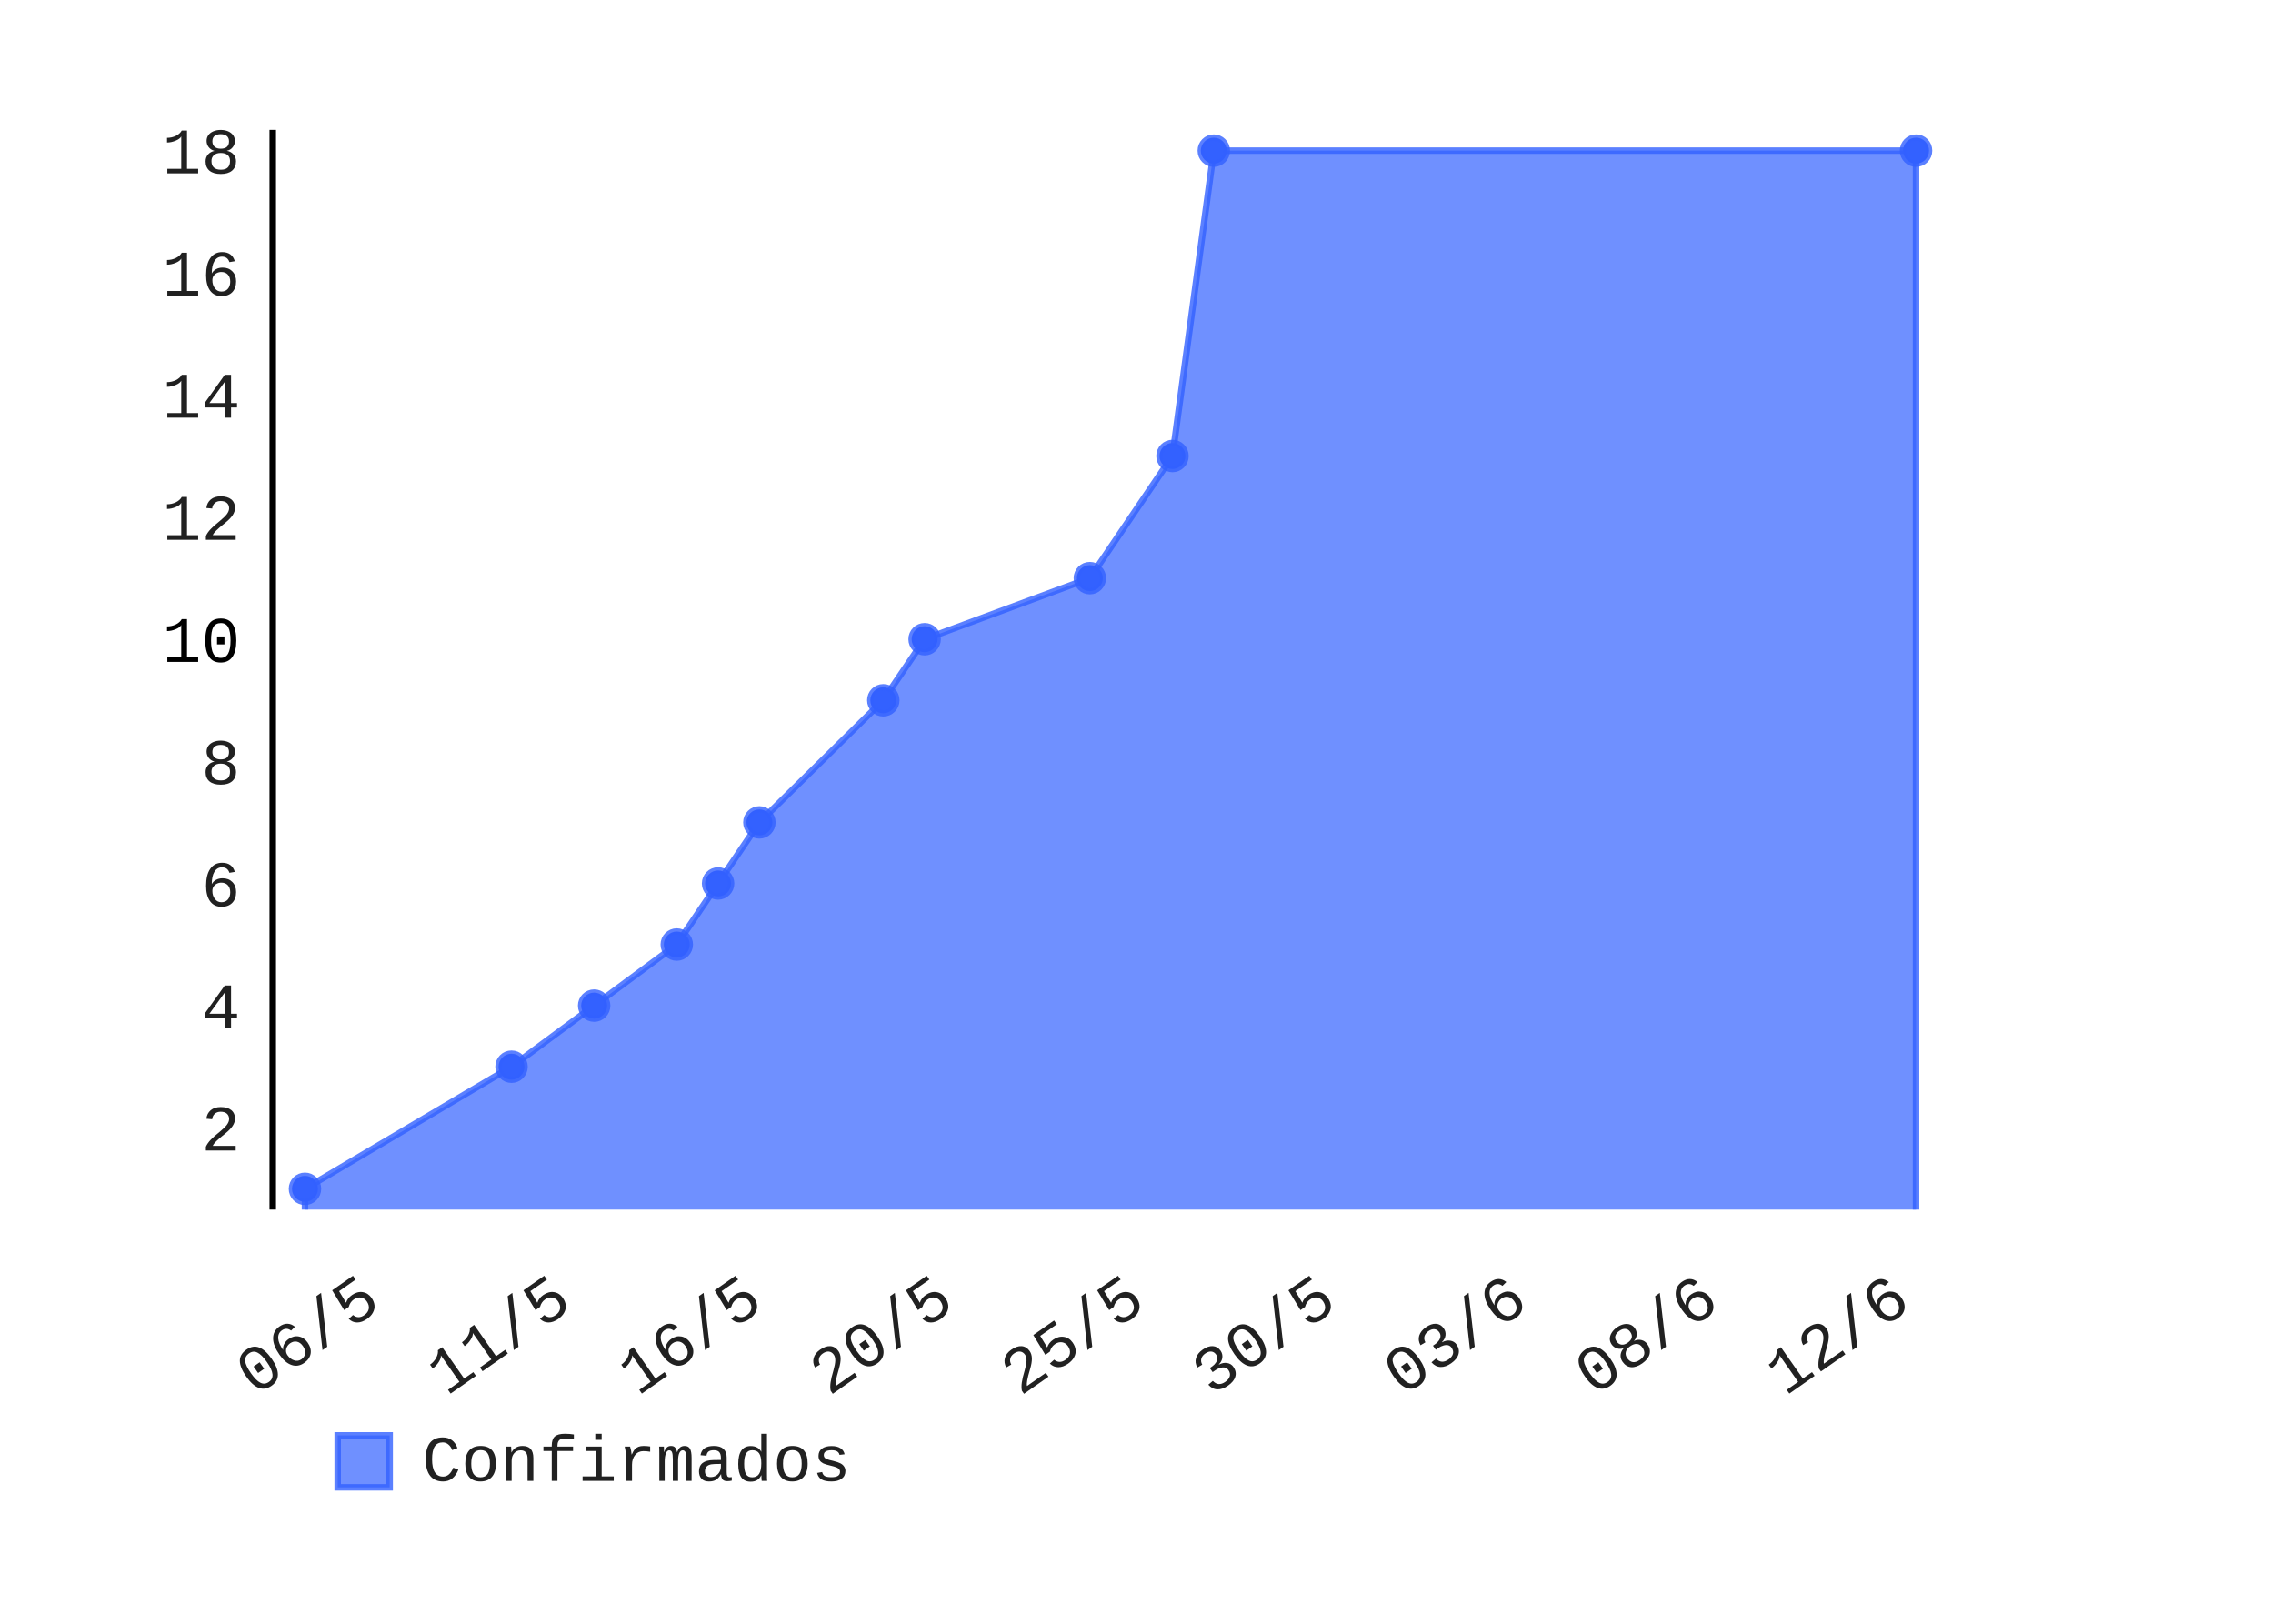
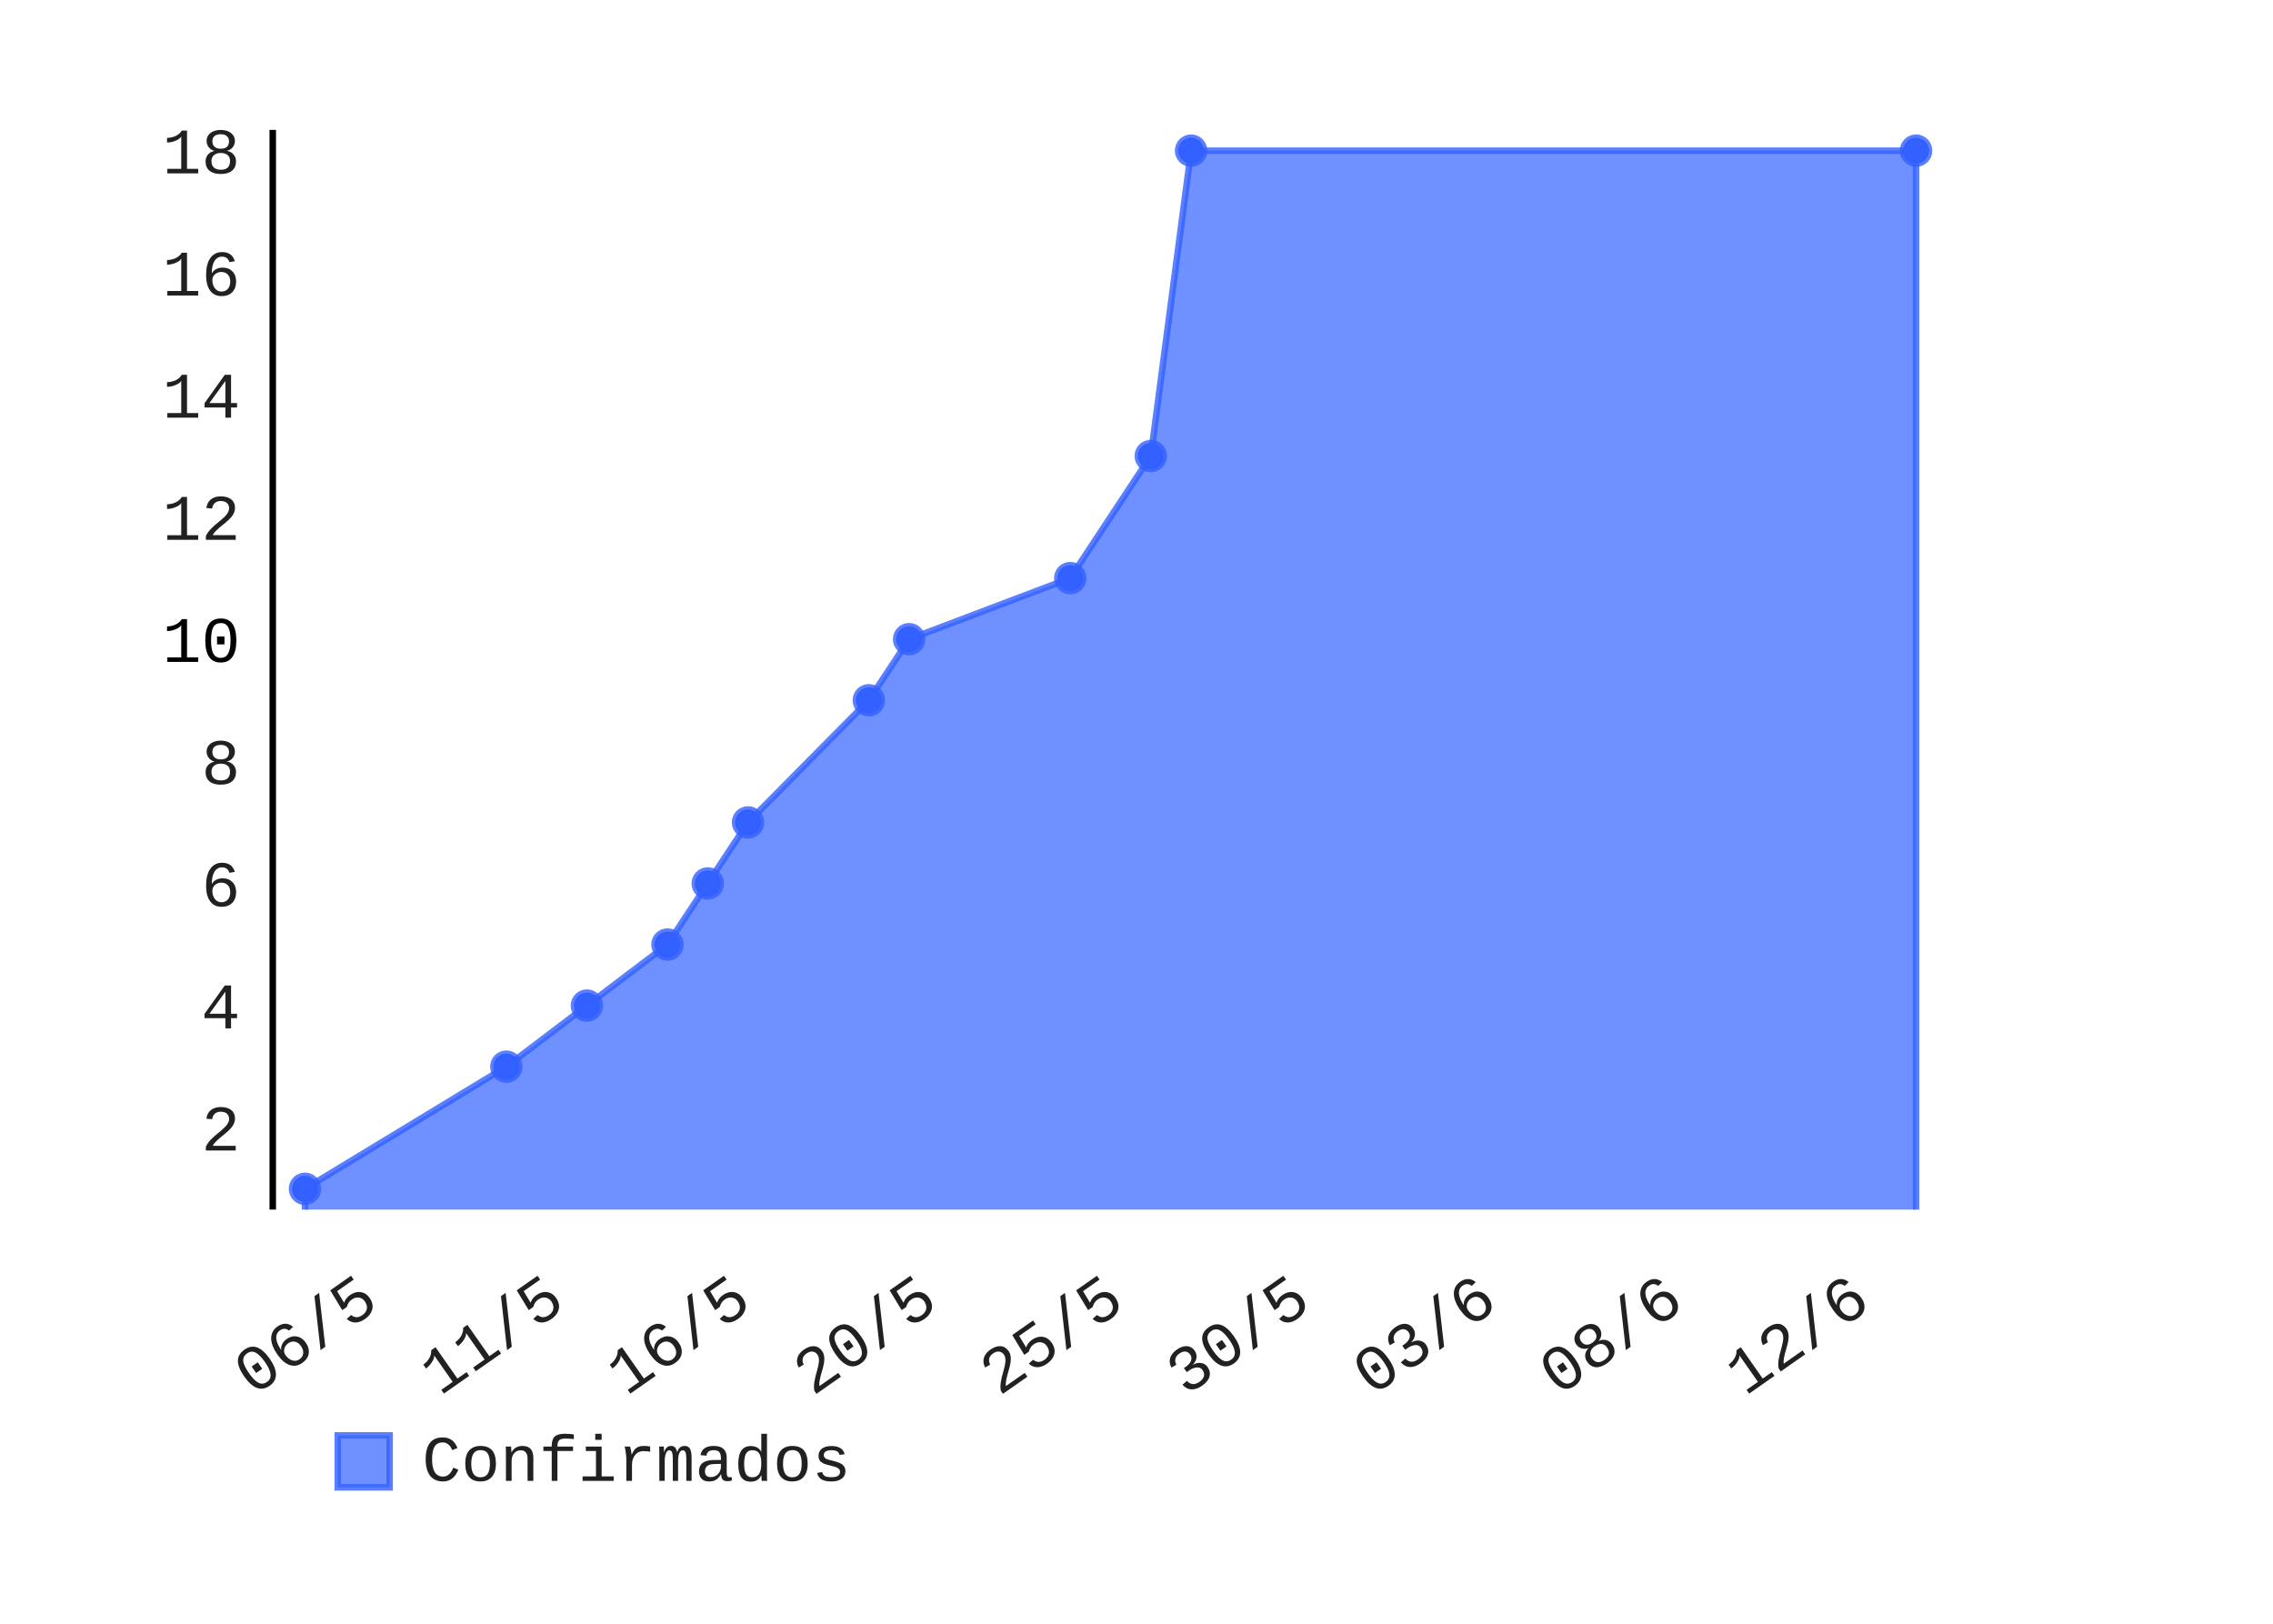
- <svg xmlns="http://www.w3.org/2000/svg" class="pygal-chart" height="250" id="chart-104e9513-392e-4078-ae36-9dbf958391a4" viewBox="0 0 350 250" width="350">
+ <svg xmlns="http://www.w3.org/2000/svg" class="pygal-chart" height="250" id="chart-9063c563-4090-488d-af51-1b336e3be0d2" viewBox="0 0 350 250" width="350">
  <defs>
-     <style type="text/css">#chart-104e9513-392e-4078-ae36-9dbf958391a4{-webkit-user-select:none;-webkit-font-smoothing:antialiased;font-family:Consolas,"Liberation Mono",Menlo,Courier,monospace}#chart-104e9513-392e-4078-ae36-9dbf958391a4 .title{font-family:Consolas,"Liberation Mono",Menlo,Courier,monospace;font-size:8px}#chart-104e9513-392e-4078-ae36-9dbf958391a4 .legends .legend text{font-family:Consolas,"Liberation Mono",Menlo,Courier,monospace;font-size:10px}#chart-104e9513-392e-4078-ae36-9dbf958391a4 .axis text{font-family:Consolas,"Liberation Mono",Menlo,Courier,monospace;font-size:10px}#chart-104e9513-392e-4078-ae36-9dbf958391a4 .axis text.major{font-family:Consolas,"Liberation Mono",Menlo,Courier,monospace;font-size:10px}#chart-104e9513-392e-4078-ae36-9dbf958391a4 .text-overlay text.value{font-family:Consolas,"Liberation Mono",Menlo,Courier,monospace;font-size:16px}#chart-104e9513-392e-4078-ae36-9dbf958391a4 .text-overlay text.label{font-family:Consolas,"Liberation Mono",Menlo,Courier,monospace;font-size:10px}#chart-104e9513-392e-4078-ae36-9dbf958391a4 .tooltip{font-family:Consolas,"Liberation Mono",Menlo,Courier,monospace;font-size:12px}#chart-104e9513-392e-4078-ae36-9dbf958391a4 text.no_data{font-family:Consolas,"Liberation Mono",Menlo,Courier,monospace;font-size:64px}
- #chart-104e9513-392e-4078-ae36-9dbf958391a4{background-color:transparent}#chart-104e9513-392e-4078-ae36-9dbf958391a4 path,#chart-104e9513-392e-4078-ae36-9dbf958391a4 line,#chart-104e9513-392e-4078-ae36-9dbf958391a4 rect,#chart-104e9513-392e-4078-ae36-9dbf958391a4 circle{-webkit-transition:150ms;-moz-transition:150ms;transition:150ms}#chart-104e9513-392e-4078-ae36-9dbf958391a4 .graph &gt; .background{fill:transparent}#chart-104e9513-392e-4078-ae36-9dbf958391a4 .plot &gt; .background{fill:rgba(255,255,255,1)}#chart-104e9513-392e-4078-ae36-9dbf958391a4 .graph{fill:rgba(0,0,0,.87)}#chart-104e9513-392e-4078-ae36-9dbf958391a4 text.no_data{fill:rgba(0,0,0,1)}#chart-104e9513-392e-4078-ae36-9dbf958391a4 .title{fill:rgba(0,0,0,1)}#chart-104e9513-392e-4078-ae36-9dbf958391a4 .legends .legend text{fill:rgba(0,0,0,.87)}#chart-104e9513-392e-4078-ae36-9dbf958391a4 .legends .legend:hover text{fill:rgba(0,0,0,1)}#chart-104e9513-392e-4078-ae36-9dbf958391a4 .axis .line{stroke:rgba(0,0,0,1)}#chart-104e9513-392e-4078-ae36-9dbf958391a4 .axis .guide.line{stroke:rgba(0,0,0,.54)}#chart-104e9513-392e-4078-ae36-9dbf958391a4 .axis .major.line{stroke:rgba(0,0,0,.87)}#chart-104e9513-392e-4078-ae36-9dbf958391a4 .axis text.major{fill:rgba(0,0,0,1)}#chart-104e9513-392e-4078-ae36-9dbf958391a4 .axis.y .guides:hover .guide.line,#chart-104e9513-392e-4078-ae36-9dbf958391a4 .line-graph .axis.x .guides:hover .guide.line,#chart-104e9513-392e-4078-ae36-9dbf958391a4 .stackedline-graph .axis.x .guides:hover .guide.line,#chart-104e9513-392e-4078-ae36-9dbf958391a4 .xy-graph .axis.x .guides:hover .guide.line{stroke:rgba(0,0,0,1)}#chart-104e9513-392e-4078-ae36-9dbf958391a4 .axis .guides:hover text{fill:rgba(0,0,0,1)}#chart-104e9513-392e-4078-ae36-9dbf958391a4 .reactive{fill-opacity:.7;stroke-opacity:.8}#chart-104e9513-392e-4078-ae36-9dbf958391a4 .ci{stroke:rgba(0,0,0,.87)}#chart-104e9513-392e-4078-ae36-9dbf958391a4 .reactive.active,#chart-104e9513-392e-4078-ae36-9dbf958391a4 .active .reactive{fill-opacity:.8;stroke-opacity:.9;stroke-width:4}#chart-104e9513-392e-4078-ae36-9dbf958391a4 .ci .reactive.active{stroke-width:1.5}#chart-104e9513-392e-4078-ae36-9dbf958391a4 .series text{fill:rgba(0,0,0,1)}#chart-104e9513-392e-4078-ae36-9dbf958391a4 .tooltip rect{fill:rgba(255,255,255,1);stroke:rgba(0,0,0,1);-webkit-transition:opacity 150ms;-moz-transition:opacity 150ms;transition:opacity 150ms}#chart-104e9513-392e-4078-ae36-9dbf958391a4 .tooltip .label{fill:rgba(0,0,0,.87)}#chart-104e9513-392e-4078-ae36-9dbf958391a4 .tooltip .label{fill:rgba(0,0,0,.87)}#chart-104e9513-392e-4078-ae36-9dbf958391a4 .tooltip .legend{font-size:.8em;fill:rgba(0,0,0,.54)}#chart-104e9513-392e-4078-ae36-9dbf958391a4 .tooltip .x_label{font-size:.6em;fill:rgba(0,0,0,1)}#chart-104e9513-392e-4078-ae36-9dbf958391a4 .tooltip .xlink{font-size:.5em;text-decoration:underline}#chart-104e9513-392e-4078-ae36-9dbf958391a4 .tooltip .value{font-size:1.5em}#chart-104e9513-392e-4078-ae36-9dbf958391a4 .bound{font-size:.5em}#chart-104e9513-392e-4078-ae36-9dbf958391a4 .max-value{font-size:.75em;fill:rgba(0,0,0,.54)}#chart-104e9513-392e-4078-ae36-9dbf958391a4 .map-element{fill:rgba(255,255,255,1);stroke:rgba(0,0,0,.54) !important}#chart-104e9513-392e-4078-ae36-9dbf958391a4 .map-element .reactive{fill-opacity:inherit;stroke-opacity:inherit}#chart-104e9513-392e-4078-ae36-9dbf958391a4 .color-0,#chart-104e9513-392e-4078-ae36-9dbf958391a4 .color-0 a:visited{stroke:#3361FF;fill:#3361FF}#chart-104e9513-392e-4078-ae36-9dbf958391a4 .text-overlay .color-0 text{fill:black}
- #chart-104e9513-392e-4078-ae36-9dbf958391a4 text.no_data{text-anchor:middle}#chart-104e9513-392e-4078-ae36-9dbf958391a4 .guide.line{fill:none}#chart-104e9513-392e-4078-ae36-9dbf958391a4 .centered{text-anchor:middle}#chart-104e9513-392e-4078-ae36-9dbf958391a4 .title{text-anchor:middle}#chart-104e9513-392e-4078-ae36-9dbf958391a4 .legends .legend text{fill-opacity:1}#chart-104e9513-392e-4078-ae36-9dbf958391a4 .axis.x text{text-anchor:middle}#chart-104e9513-392e-4078-ae36-9dbf958391a4 .axis.x:not(.web) text[transform]{text-anchor:start}#chart-104e9513-392e-4078-ae36-9dbf958391a4 .axis.x:not(.web) text[transform].backwards{text-anchor:end}#chart-104e9513-392e-4078-ae36-9dbf958391a4 .axis.y text{text-anchor:end}#chart-104e9513-392e-4078-ae36-9dbf958391a4 .axis.y text[transform].backwards{text-anchor:start}#chart-104e9513-392e-4078-ae36-9dbf958391a4 .axis.y2 text{text-anchor:start}#chart-104e9513-392e-4078-ae36-9dbf958391a4 .axis.y2 text[transform].backwards{text-anchor:end}#chart-104e9513-392e-4078-ae36-9dbf958391a4 .axis .guide.line{stroke-dasharray:4,4}#chart-104e9513-392e-4078-ae36-9dbf958391a4 .axis .major.guide.line{stroke-dasharray:6,6}#chart-104e9513-392e-4078-ae36-9dbf958391a4 .horizontal .axis.y .guide.line,#chart-104e9513-392e-4078-ae36-9dbf958391a4 .horizontal .axis.y2 .guide.line,#chart-104e9513-392e-4078-ae36-9dbf958391a4 .vertical .axis.x .guide.line{opacity:0}#chart-104e9513-392e-4078-ae36-9dbf958391a4 .horizontal .axis.always_show .guide.line,#chart-104e9513-392e-4078-ae36-9dbf958391a4 .vertical .axis.always_show .guide.line{opacity:1 !important}#chart-104e9513-392e-4078-ae36-9dbf958391a4 .axis.y .guides:hover .guide.line,#chart-104e9513-392e-4078-ae36-9dbf958391a4 .axis.y2 .guides:hover .guide.line,#chart-104e9513-392e-4078-ae36-9dbf958391a4 .axis.x .guides:hover .guide.line{opacity:1}#chart-104e9513-392e-4078-ae36-9dbf958391a4 .axis .guides:hover text{opacity:1}#chart-104e9513-392e-4078-ae36-9dbf958391a4 .nofill{fill:none}#chart-104e9513-392e-4078-ae36-9dbf958391a4 .subtle-fill{fill-opacity:.2}#chart-104e9513-392e-4078-ae36-9dbf958391a4 .dot{stroke-width:1px;fill-opacity:1}#chart-104e9513-392e-4078-ae36-9dbf958391a4 .dot.active{stroke-width:5px}#chart-104e9513-392e-4078-ae36-9dbf958391a4 .dot.negative{fill:transparent}#chart-104e9513-392e-4078-ae36-9dbf958391a4 text,#chart-104e9513-392e-4078-ae36-9dbf958391a4 tspan{stroke:none !important}#chart-104e9513-392e-4078-ae36-9dbf958391a4 .series text.active{opacity:1}#chart-104e9513-392e-4078-ae36-9dbf958391a4 .tooltip rect{fill-opacity:.95;stroke-width:.5}#chart-104e9513-392e-4078-ae36-9dbf958391a4 .tooltip text{fill-opacity:1}#chart-104e9513-392e-4078-ae36-9dbf958391a4 .showable{visibility:hidden}#chart-104e9513-392e-4078-ae36-9dbf958391a4 .showable.shown{visibility:visible}#chart-104e9513-392e-4078-ae36-9dbf958391a4 .gauge-background{fill:rgba(229,229,229,1);stroke:none}#chart-104e9513-392e-4078-ae36-9dbf958391a4 .bg-lines{stroke:transparent;stroke-width:2px}</style>
+     <style type="text/css">#chart-9063c563-4090-488d-af51-1b336e3be0d2{-webkit-user-select:none;-webkit-font-smoothing:antialiased;font-family:Consolas,"Liberation Mono",Menlo,Courier,monospace}#chart-9063c563-4090-488d-af51-1b336e3be0d2 .title{font-family:Consolas,"Liberation Mono",Menlo,Courier,monospace;font-size:8px}#chart-9063c563-4090-488d-af51-1b336e3be0d2 .legends .legend text{font-family:Consolas,"Liberation Mono",Menlo,Courier,monospace;font-size:10px}#chart-9063c563-4090-488d-af51-1b336e3be0d2 .axis text{font-family:Consolas,"Liberation Mono",Menlo,Courier,monospace;font-size:10px}#chart-9063c563-4090-488d-af51-1b336e3be0d2 .axis text.major{font-family:Consolas,"Liberation Mono",Menlo,Courier,monospace;font-size:10px}#chart-9063c563-4090-488d-af51-1b336e3be0d2 .text-overlay text.value{font-family:Consolas,"Liberation Mono",Menlo,Courier,monospace;font-size:16px}#chart-9063c563-4090-488d-af51-1b336e3be0d2 .text-overlay text.label{font-family:Consolas,"Liberation Mono",Menlo,Courier,monospace;font-size:10px}#chart-9063c563-4090-488d-af51-1b336e3be0d2 .tooltip{font-family:Consolas,"Liberation Mono",Menlo,Courier,monospace;font-size:12px}#chart-9063c563-4090-488d-af51-1b336e3be0d2 text.no_data{font-family:Consolas,"Liberation Mono",Menlo,Courier,monospace;font-size:64px}
+ #chart-9063c563-4090-488d-af51-1b336e3be0d2{background-color:transparent}#chart-9063c563-4090-488d-af51-1b336e3be0d2 path,#chart-9063c563-4090-488d-af51-1b336e3be0d2 line,#chart-9063c563-4090-488d-af51-1b336e3be0d2 rect,#chart-9063c563-4090-488d-af51-1b336e3be0d2 circle{-webkit-transition:150ms;-moz-transition:150ms;transition:150ms}#chart-9063c563-4090-488d-af51-1b336e3be0d2 .graph &gt; .background{fill:transparent}#chart-9063c563-4090-488d-af51-1b336e3be0d2 .plot &gt; .background{fill:rgba(255,255,255,1)}#chart-9063c563-4090-488d-af51-1b336e3be0d2 .graph{fill:rgba(0,0,0,.87)}#chart-9063c563-4090-488d-af51-1b336e3be0d2 text.no_data{fill:rgba(0,0,0,1)}#chart-9063c563-4090-488d-af51-1b336e3be0d2 .title{fill:rgba(0,0,0,1)}#chart-9063c563-4090-488d-af51-1b336e3be0d2 .legends .legend text{fill:rgba(0,0,0,.87)}#chart-9063c563-4090-488d-af51-1b336e3be0d2 .legends .legend:hover text{fill:rgba(0,0,0,1)}#chart-9063c563-4090-488d-af51-1b336e3be0d2 .axis .line{stroke:rgba(0,0,0,1)}#chart-9063c563-4090-488d-af51-1b336e3be0d2 .axis .guide.line{stroke:rgba(0,0,0,.54)}#chart-9063c563-4090-488d-af51-1b336e3be0d2 .axis .major.line{stroke:rgba(0,0,0,.87)}#chart-9063c563-4090-488d-af51-1b336e3be0d2 .axis text.major{fill:rgba(0,0,0,1)}#chart-9063c563-4090-488d-af51-1b336e3be0d2 .axis.y .guides:hover .guide.line,#chart-9063c563-4090-488d-af51-1b336e3be0d2 .line-graph .axis.x .guides:hover .guide.line,#chart-9063c563-4090-488d-af51-1b336e3be0d2 .stackedline-graph .axis.x .guides:hover .guide.line,#chart-9063c563-4090-488d-af51-1b336e3be0d2 .xy-graph .axis.x .guides:hover .guide.line{stroke:rgba(0,0,0,1)}#chart-9063c563-4090-488d-af51-1b336e3be0d2 .axis .guides:hover text{fill:rgba(0,0,0,1)}#chart-9063c563-4090-488d-af51-1b336e3be0d2 .reactive{fill-opacity:.7;stroke-opacity:.8}#chart-9063c563-4090-488d-af51-1b336e3be0d2 .ci{stroke:rgba(0,0,0,.87)}#chart-9063c563-4090-488d-af51-1b336e3be0d2 .reactive.active,#chart-9063c563-4090-488d-af51-1b336e3be0d2 .active .reactive{fill-opacity:.8;stroke-opacity:.9;stroke-width:4}#chart-9063c563-4090-488d-af51-1b336e3be0d2 .ci .reactive.active{stroke-width:1.5}#chart-9063c563-4090-488d-af51-1b336e3be0d2 .series text{fill:rgba(0,0,0,1)}#chart-9063c563-4090-488d-af51-1b336e3be0d2 .tooltip rect{fill:rgba(255,255,255,1);stroke:rgba(0,0,0,1);-webkit-transition:opacity 150ms;-moz-transition:opacity 150ms;transition:opacity 150ms}#chart-9063c563-4090-488d-af51-1b336e3be0d2 .tooltip .label{fill:rgba(0,0,0,.87)}#chart-9063c563-4090-488d-af51-1b336e3be0d2 .tooltip .label{fill:rgba(0,0,0,.87)}#chart-9063c563-4090-488d-af51-1b336e3be0d2 .tooltip .legend{font-size:.8em;fill:rgba(0,0,0,.54)}#chart-9063c563-4090-488d-af51-1b336e3be0d2 .tooltip .x_label{font-size:.6em;fill:rgba(0,0,0,1)}#chart-9063c563-4090-488d-af51-1b336e3be0d2 .tooltip .xlink{font-size:.5em;text-decoration:underline}#chart-9063c563-4090-488d-af51-1b336e3be0d2 .tooltip .value{font-size:1.5em}#chart-9063c563-4090-488d-af51-1b336e3be0d2 .bound{font-size:.5em}#chart-9063c563-4090-488d-af51-1b336e3be0d2 .max-value{font-size:.75em;fill:rgba(0,0,0,.54)}#chart-9063c563-4090-488d-af51-1b336e3be0d2 .map-element{fill:rgba(255,255,255,1);stroke:rgba(0,0,0,.54) !important}#chart-9063c563-4090-488d-af51-1b336e3be0d2 .map-element .reactive{fill-opacity:inherit;stroke-opacity:inherit}#chart-9063c563-4090-488d-af51-1b336e3be0d2 .color-0,#chart-9063c563-4090-488d-af51-1b336e3be0d2 .color-0 a:visited{stroke:#3361FF;fill:#3361FF}#chart-9063c563-4090-488d-af51-1b336e3be0d2 .text-overlay .color-0 text{fill:black}
+ #chart-9063c563-4090-488d-af51-1b336e3be0d2 text.no_data{text-anchor:middle}#chart-9063c563-4090-488d-af51-1b336e3be0d2 .guide.line{fill:none}#chart-9063c563-4090-488d-af51-1b336e3be0d2 .centered{text-anchor:middle}#chart-9063c563-4090-488d-af51-1b336e3be0d2 .title{text-anchor:middle}#chart-9063c563-4090-488d-af51-1b336e3be0d2 .legends .legend text{fill-opacity:1}#chart-9063c563-4090-488d-af51-1b336e3be0d2 .axis.x text{text-anchor:middle}#chart-9063c563-4090-488d-af51-1b336e3be0d2 .axis.x:not(.web) text[transform]{text-anchor:start}#chart-9063c563-4090-488d-af51-1b336e3be0d2 .axis.x:not(.web) text[transform].backwards{text-anchor:end}#chart-9063c563-4090-488d-af51-1b336e3be0d2 .axis.y text{text-anchor:end}#chart-9063c563-4090-488d-af51-1b336e3be0d2 .axis.y text[transform].backwards{text-anchor:start}#chart-9063c563-4090-488d-af51-1b336e3be0d2 .axis.y2 text{text-anchor:start}#chart-9063c563-4090-488d-af51-1b336e3be0d2 .axis.y2 text[transform].backwards{text-anchor:end}#chart-9063c563-4090-488d-af51-1b336e3be0d2 .axis .guide.line{stroke-dasharray:4,4}#chart-9063c563-4090-488d-af51-1b336e3be0d2 .axis .major.guide.line{stroke-dasharray:6,6}#chart-9063c563-4090-488d-af51-1b336e3be0d2 .horizontal .axis.y .guide.line,#chart-9063c563-4090-488d-af51-1b336e3be0d2 .horizontal .axis.y2 .guide.line,#chart-9063c563-4090-488d-af51-1b336e3be0d2 .vertical .axis.x .guide.line{opacity:0}#chart-9063c563-4090-488d-af51-1b336e3be0d2 .horizontal .axis.always_show .guide.line,#chart-9063c563-4090-488d-af51-1b336e3be0d2 .vertical .axis.always_show .guide.line{opacity:1 !important}#chart-9063c563-4090-488d-af51-1b336e3be0d2 .axis.y .guides:hover .guide.line,#chart-9063c563-4090-488d-af51-1b336e3be0d2 .axis.y2 .guides:hover .guide.line,#chart-9063c563-4090-488d-af51-1b336e3be0d2 .axis.x .guides:hover .guide.line{opacity:1}#chart-9063c563-4090-488d-af51-1b336e3be0d2 .axis .guides:hover text{opacity:1}#chart-9063c563-4090-488d-af51-1b336e3be0d2 .nofill{fill:none}#chart-9063c563-4090-488d-af51-1b336e3be0d2 .subtle-fill{fill-opacity:.2}#chart-9063c563-4090-488d-af51-1b336e3be0d2 .dot{stroke-width:1px;fill-opacity:1}#chart-9063c563-4090-488d-af51-1b336e3be0d2 .dot.active{stroke-width:5px}#chart-9063c563-4090-488d-af51-1b336e3be0d2 .dot.negative{fill:transparent}#chart-9063c563-4090-488d-af51-1b336e3be0d2 text,#chart-9063c563-4090-488d-af51-1b336e3be0d2 tspan{stroke:none !important}#chart-9063c563-4090-488d-af51-1b336e3be0d2 .series text.active{opacity:1}#chart-9063c563-4090-488d-af51-1b336e3be0d2 .tooltip rect{fill-opacity:.95;stroke-width:.5}#chart-9063c563-4090-488d-af51-1b336e3be0d2 .tooltip text{fill-opacity:1}#chart-9063c563-4090-488d-af51-1b336e3be0d2 .showable{visibility:hidden}#chart-9063c563-4090-488d-af51-1b336e3be0d2 .showable.shown{visibility:visible}#chart-9063c563-4090-488d-af51-1b336e3be0d2 .gauge-background{fill:rgba(229,229,229,1);stroke:none}#chart-9063c563-4090-488d-af51-1b336e3be0d2 .bg-lines{stroke:transparent;stroke-width:2px}</style>
  </defs>
  <g class="graph datetimeline-graph vertical">
    <rect class="background" height="250" width="350" x="0" y="0" />
    <g class="plot" transform="translate(42, 20)">
      <rect class="background" height="166.234" width="258.0" x="0" y="0" />
      <g class="axis y">
        <g class="guides">
          <text class="" x="-5" y="157.135">2</text>
        </g>
        <g class="guides">
          <text class="" x="-5" y="138.33">4</text>
        </g>
        <g class="guides">
          <text class="" x="-5" y="119.525">6</text>
        </g>
        <g class="guides">
          <text class="" x="-5" y="100.721">8</text>
        </g>
        <g class="guides">
          <text class="major" x="-5" y="81.916">10</text>
        </g>
        <g class="guides">
          <text class="" x="-5" y="63.111">12</text>
        </g>
        <g class="guides">
          <text class="" x="-5" y="44.306">14</text>
        </g>
        <g class="guides">
          <text class="" x="-5" y="25.502">16</text>
        </g>
        <g class="guides">
          <text class="" x="-5" y="6.697">18</text>
        </g>
      </g>
      <g class="axis x">
        <path class="line" d="M0 0 v166.234" />
        <g class="guides">
-           <path class="guide line" d="M16.977 0 v166.234" />
-           <text class="backwards" transform="rotate(325 16.97666 181.2342)" x="16.977" y="181.234">06/5</text>
+           <path class="guide line" d="M16.676 0 v166.234" />
+           <text class="backwards" transform="rotate(325 16.67628 181.2342)" x="16.676" y="181.234">06/5</text>
        </g>
        <g class="guides">
-           <path class="guide line" d="M46.425 0 v166.234" />
-           <text class="backwards" transform="rotate(325 46.42549 181.2342)" x="46.425" y="181.234">11/5</text>
+           <path class="guide line" d="M45.389 0 v166.234" />
+           <text class="backwards" transform="rotate(325 45.38889 181.2342)" x="45.389" y="181.234">11/5</text>
        </g>
        <g class="guides">
-           <path class="guide line" d="M75.874 0 v166.234" />
-           <text class="backwards" transform="rotate(325 75.87431 181.2342)" x="75.874" y="181.234">16/5</text>
+           <path class="guide line" d="M74.101 0 v166.234" />
+           <text class="backwards" transform="rotate(325 74.1015 181.2342)" x="74.101" y="181.234">16/5</text>
        </g>
        <g class="guides">
-           <path class="guide line" d="M105.323 0 v166.234" />
-           <text class="backwards" transform="rotate(325 105.3231 181.2342)" x="105.323" y="181.234">20/5</text>
+           <path class="guide line" d="M102.814 0 v166.234" />
+           <text class="backwards" transform="rotate(325 102.8141 181.2342)" x="102.814" y="181.234">20/5</text>
        </g>
        <g class="guides">
-           <path class="guide line" d="M134.772 0 v166.234" />
-           <text class="backwards" transform="rotate(325 134.772 181.2342)" x="134.772" y="181.234">25/5</text>
+           <path class="guide line" d="M131.527 0 v166.234" />
+           <text class="backwards" transform="rotate(325 131.5267 181.2342)" x="131.527" y="181.234">25/5</text>
        </g>
        <g class="guides">
-           <path class="guide line" d="M164.221 0 v166.234" />
-           <text class="backwards" transform="rotate(325 164.2208 181.2342)" x="164.221" y="181.234">30/5</text>
+           <path class="guide line" d="M160.239 0 v166.234" />
+           <text class="backwards" transform="rotate(325 160.2393 181.2342)" x="160.239" y="181.234">30/5</text>
        </g>
        <g class="guides">
-           <path class="guide line" d="M193.67 0 v166.234" />
-           <text class="backwards" transform="rotate(325 193.6696 181.2342)" x="193.67" y="181.234">03/6</text>
+           <path class="guide line" d="M188.952 0 v166.234" />
+           <text class="backwards" transform="rotate(325 188.9519 181.2342)" x="188.952" y="181.234">03/6</text>
        </g>
        <g class="guides">
-           <path class="guide line" d="M223.118 0 v166.234" />
-           <text class="backwards" transform="rotate(325 223.1185 181.2342)" x="223.118" y="181.234">08/6</text>
+           <path class="guide line" d="M217.665 0 v166.234" />
+           <text class="backwards" transform="rotate(325 217.6645 181.2342)" x="217.665" y="181.234">08/6</text>
        </g>
        <g class="guides">
-           <path class="guide line" d="M252.567 0 v166.234" />
-           <text class="backwards" transform="rotate(325 252.5673 181.2342)" x="252.567" y="181.234">12/6</text>
+           <path class="guide line" d="M246.377 0 v166.234" />
+           <text class="backwards" transform="rotate(325 246.3771 181.2342)" x="246.377" y="181.234">12/6</text>
        </g>
      </g>
      <g class="series serie-0 color-0">
-         <path class="line reactive" d="M4.962 166.234 L4.962 163.037 36.766 144.233 49.488 134.83 62.21 125.428 68.571 116.025 74.932 106.623 94.015 87.818 100.376 78.416 125.82 69.014 138.541 50.209 144.902 3.197 253.038 3.197 253.038 166.234" />
+         <path class="line reactive" d="M4.962 166.234 L4.962 163.037 35.971 144.233 48.375 134.83 60.779 125.428 66.981 116.025 73.183 106.623 91.788 87.818 97.99 78.416 122.798 69.014 135.202 50.209 141.404 3.197 253.038 3.197 253.038 166.234" />
      </g>
    </g>
    <g class="titles" />
    <g class="plot overlay" transform="translate(42, 20)">
      <g class="series serie-0 color-0">
        <g class="dots">
          <circle class="dot reactive tooltip-trigger" cx="4.962" cy="163.037" r="2" />
        </g>
        <g class="dots">
-           <circle class="dot reactive tooltip-trigger" cx="36.766" cy="144.233" r="2" />
+           <circle class="dot reactive tooltip-trigger" cx="35.971" cy="144.233" r="2" />
        </g>
        <g class="dots">
-           <circle class="dot reactive tooltip-trigger" cx="49.488" cy="134.83" r="2" />
+           <circle class="dot reactive tooltip-trigger" cx="48.375" cy="134.83" r="2" />
        </g>
        <g class="dots">
-           <circle class="dot reactive tooltip-trigger" cx="62.21" cy="125.428" r="2" />
+           <circle class="dot reactive tooltip-trigger" cx="60.779" cy="125.428" r="2" />
        </g>
        <g class="dots">
-           <circle class="dot reactive tooltip-trigger" cx="68.571" cy="116.025" r="2" />
+           <circle class="dot reactive tooltip-trigger" cx="66.981" cy="116.025" r="2" />
        </g>
        <g class="dots">
-           <circle class="dot reactive tooltip-trigger" cx="74.932" cy="106.623" r="2" />
+           <circle class="dot reactive tooltip-trigger" cx="73.183" cy="106.623" r="2" />
        </g>
        <g class="dots">
-           <circle class="dot reactive tooltip-trigger" cx="94.015" cy="87.818" r="2" />
+           <circle class="dot reactive tooltip-trigger" cx="91.788" cy="87.818" r="2" />
        </g>
        <g class="dots">
-           <circle class="dot reactive tooltip-trigger" cx="100.376" cy="78.416" r="2" />
+           <circle class="dot reactive tooltip-trigger" cx="97.99" cy="78.416" r="2" />
        </g>
        <g class="dots">
-           <circle class="dot reactive tooltip-trigger" cx="125.82" cy="69.014" r="2" />
+           <circle class="dot reactive tooltip-trigger" cx="122.798" cy="69.014" r="2" />
        </g>
        <g class="dots">
-           <circle class="dot reactive tooltip-trigger" cx="138.541" cy="50.209" r="2" />
+           <circle class="dot reactive tooltip-trigger" cx="135.202" cy="50.209" r="2" />
        </g>
        <g class="dots">
-           <circle class="dot reactive tooltip-trigger" cx="144.902" cy="3.197" r="2" />
+           <circle class="dot reactive tooltip-trigger" cx="141.404" cy="3.197" r="2" />
        </g>
        <g class="dots">
          <circle class="dot reactive tooltip-trigger" cx="253.038" cy="3.197" r="2" />
        </g>
      </g>
    </g>
    <g class="plot text-overlay" transform="translate(42, 20)">
      <g class="series serie-0 color-0" />
    </g>
    <g class="plot tooltip-overlay" transform="translate(42, 20)">
      <g class="tooltip" style="opacity: 0" transform="translate(0 0)">
        <rect class="tooltip-box" height="0" rx="10" ry="10" width="0" />
        <g class="text" />
      </g>
    </g>
    <g class="legends" transform="translate(52, 220)">
      <g class="legend reactive activate-serie" id="activate-serie-0">
        <rect class="color-0 reactive" height="8" width="8" x="0.0" y="1.0" />
        <text x="13.0" y="8.0">Confirmados</text>
      </g>
    </g>
  </g>
</svg>
